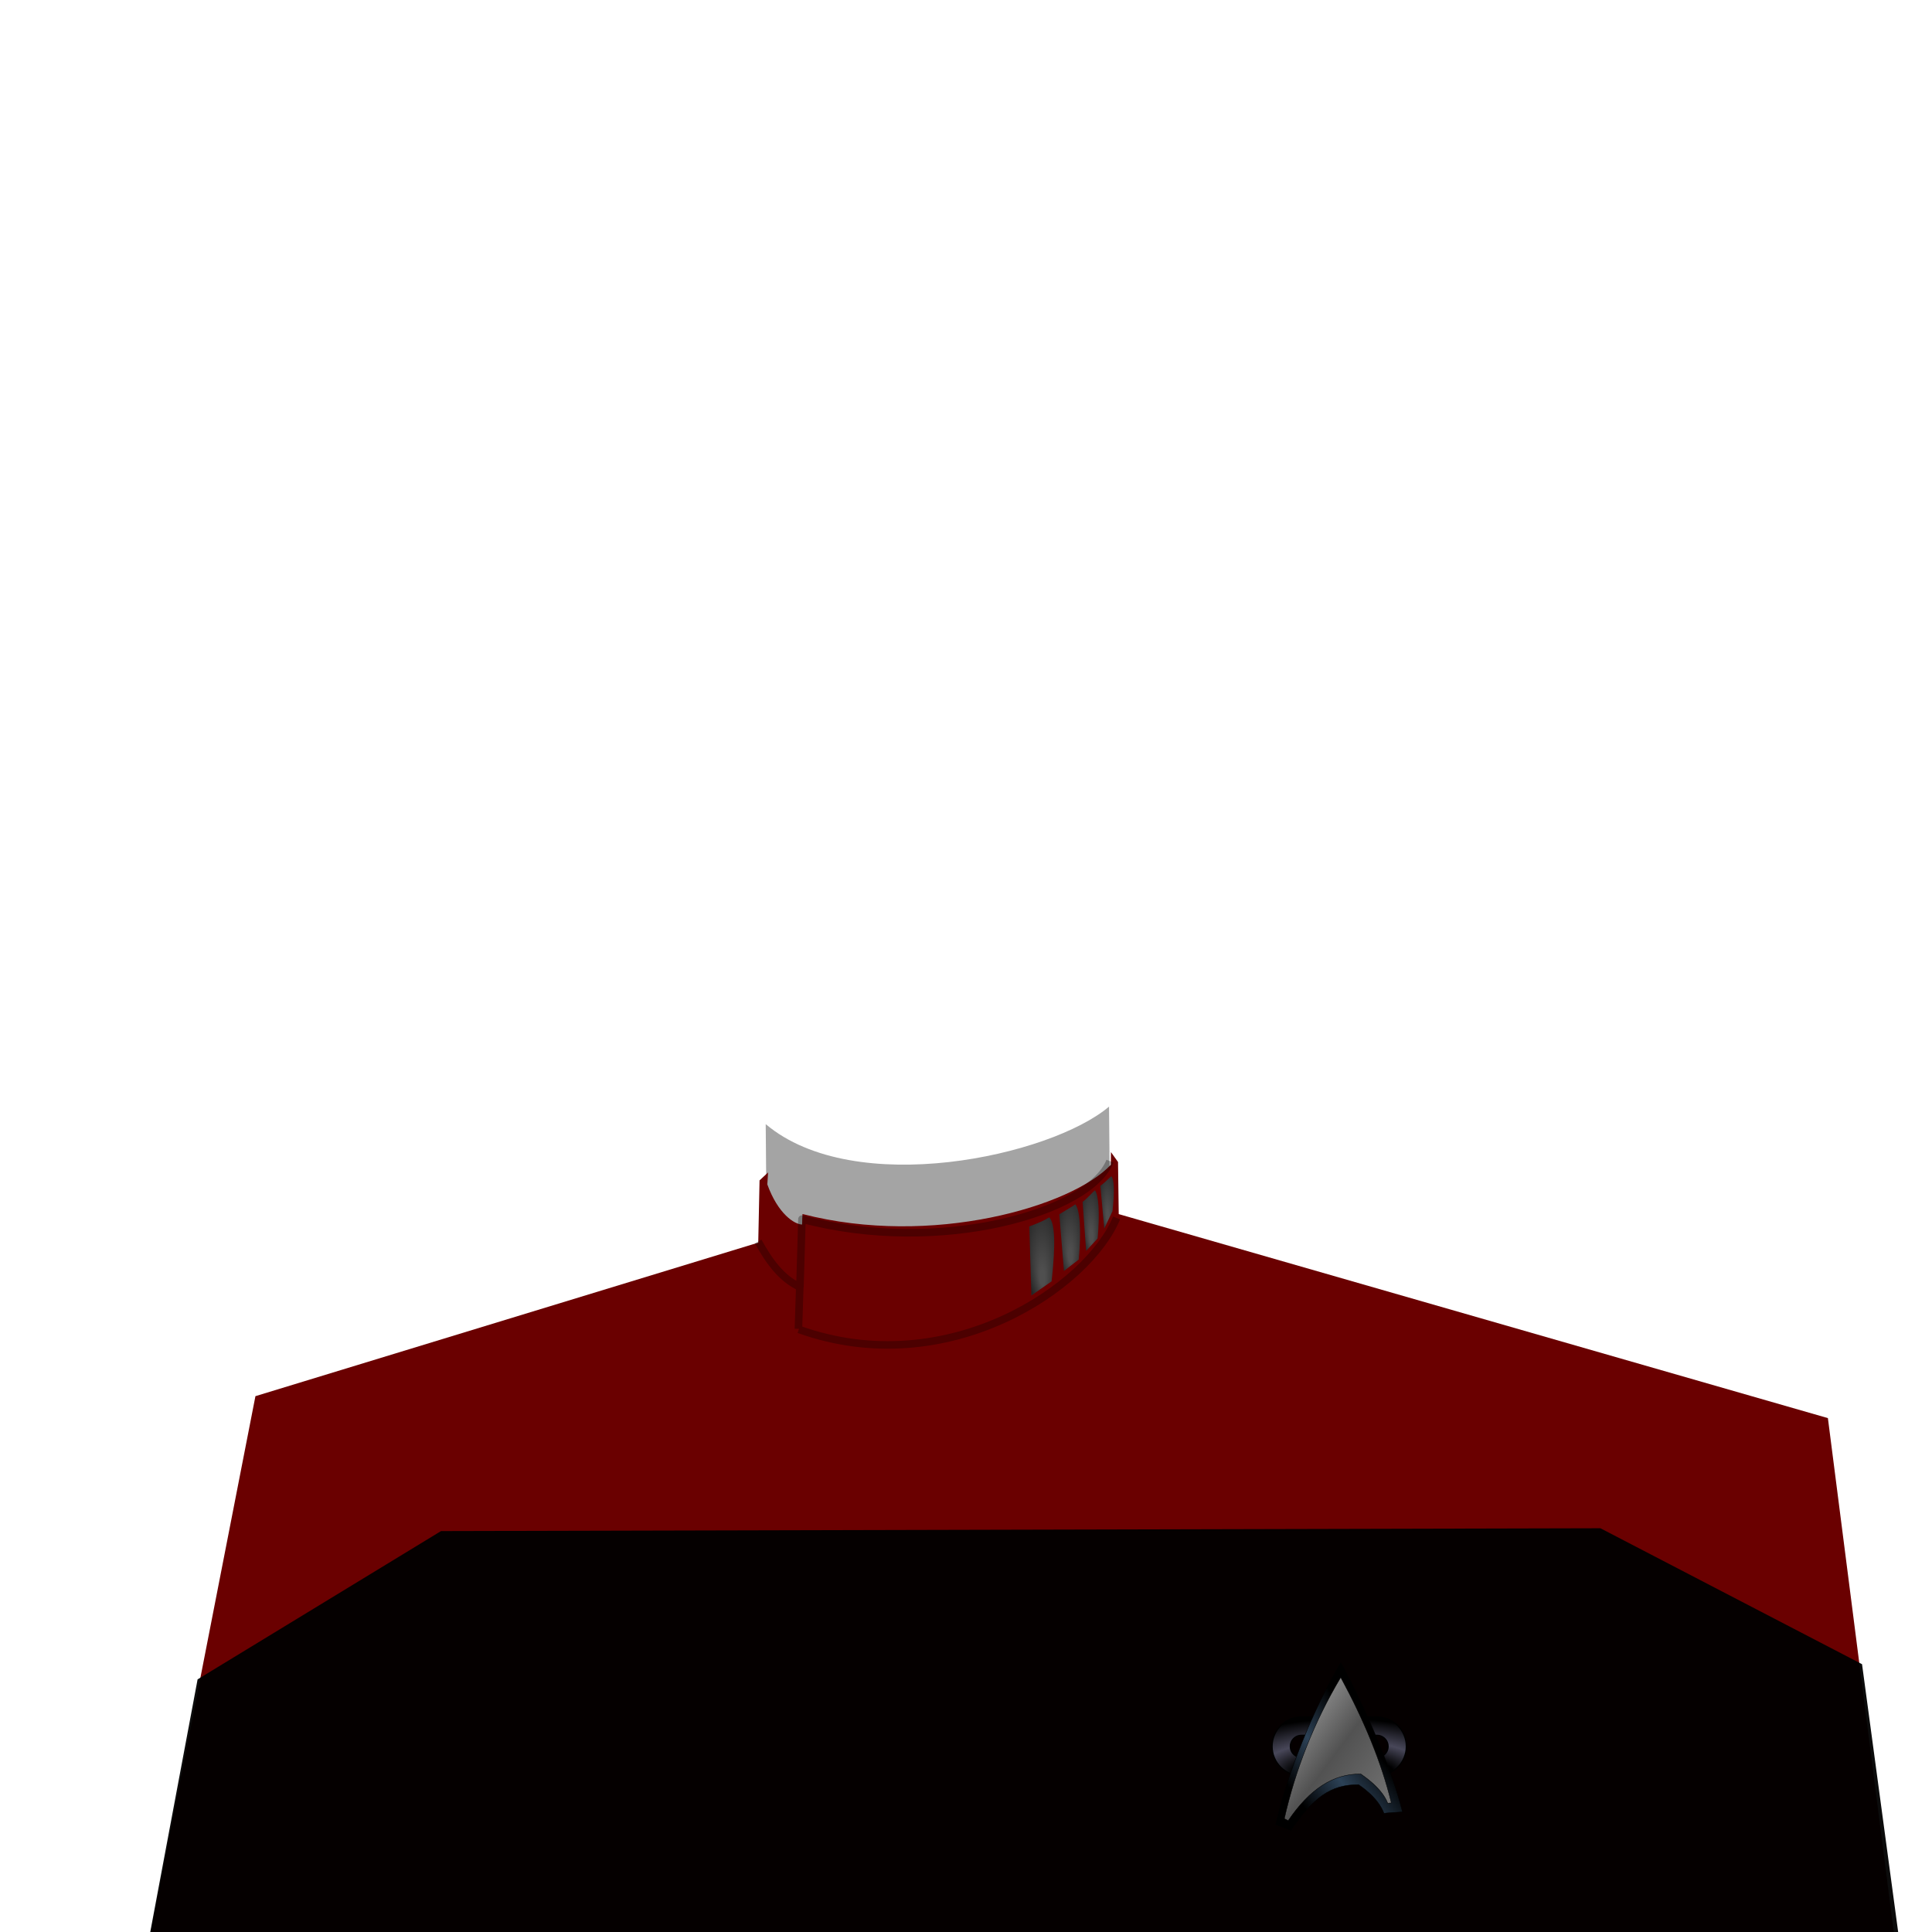
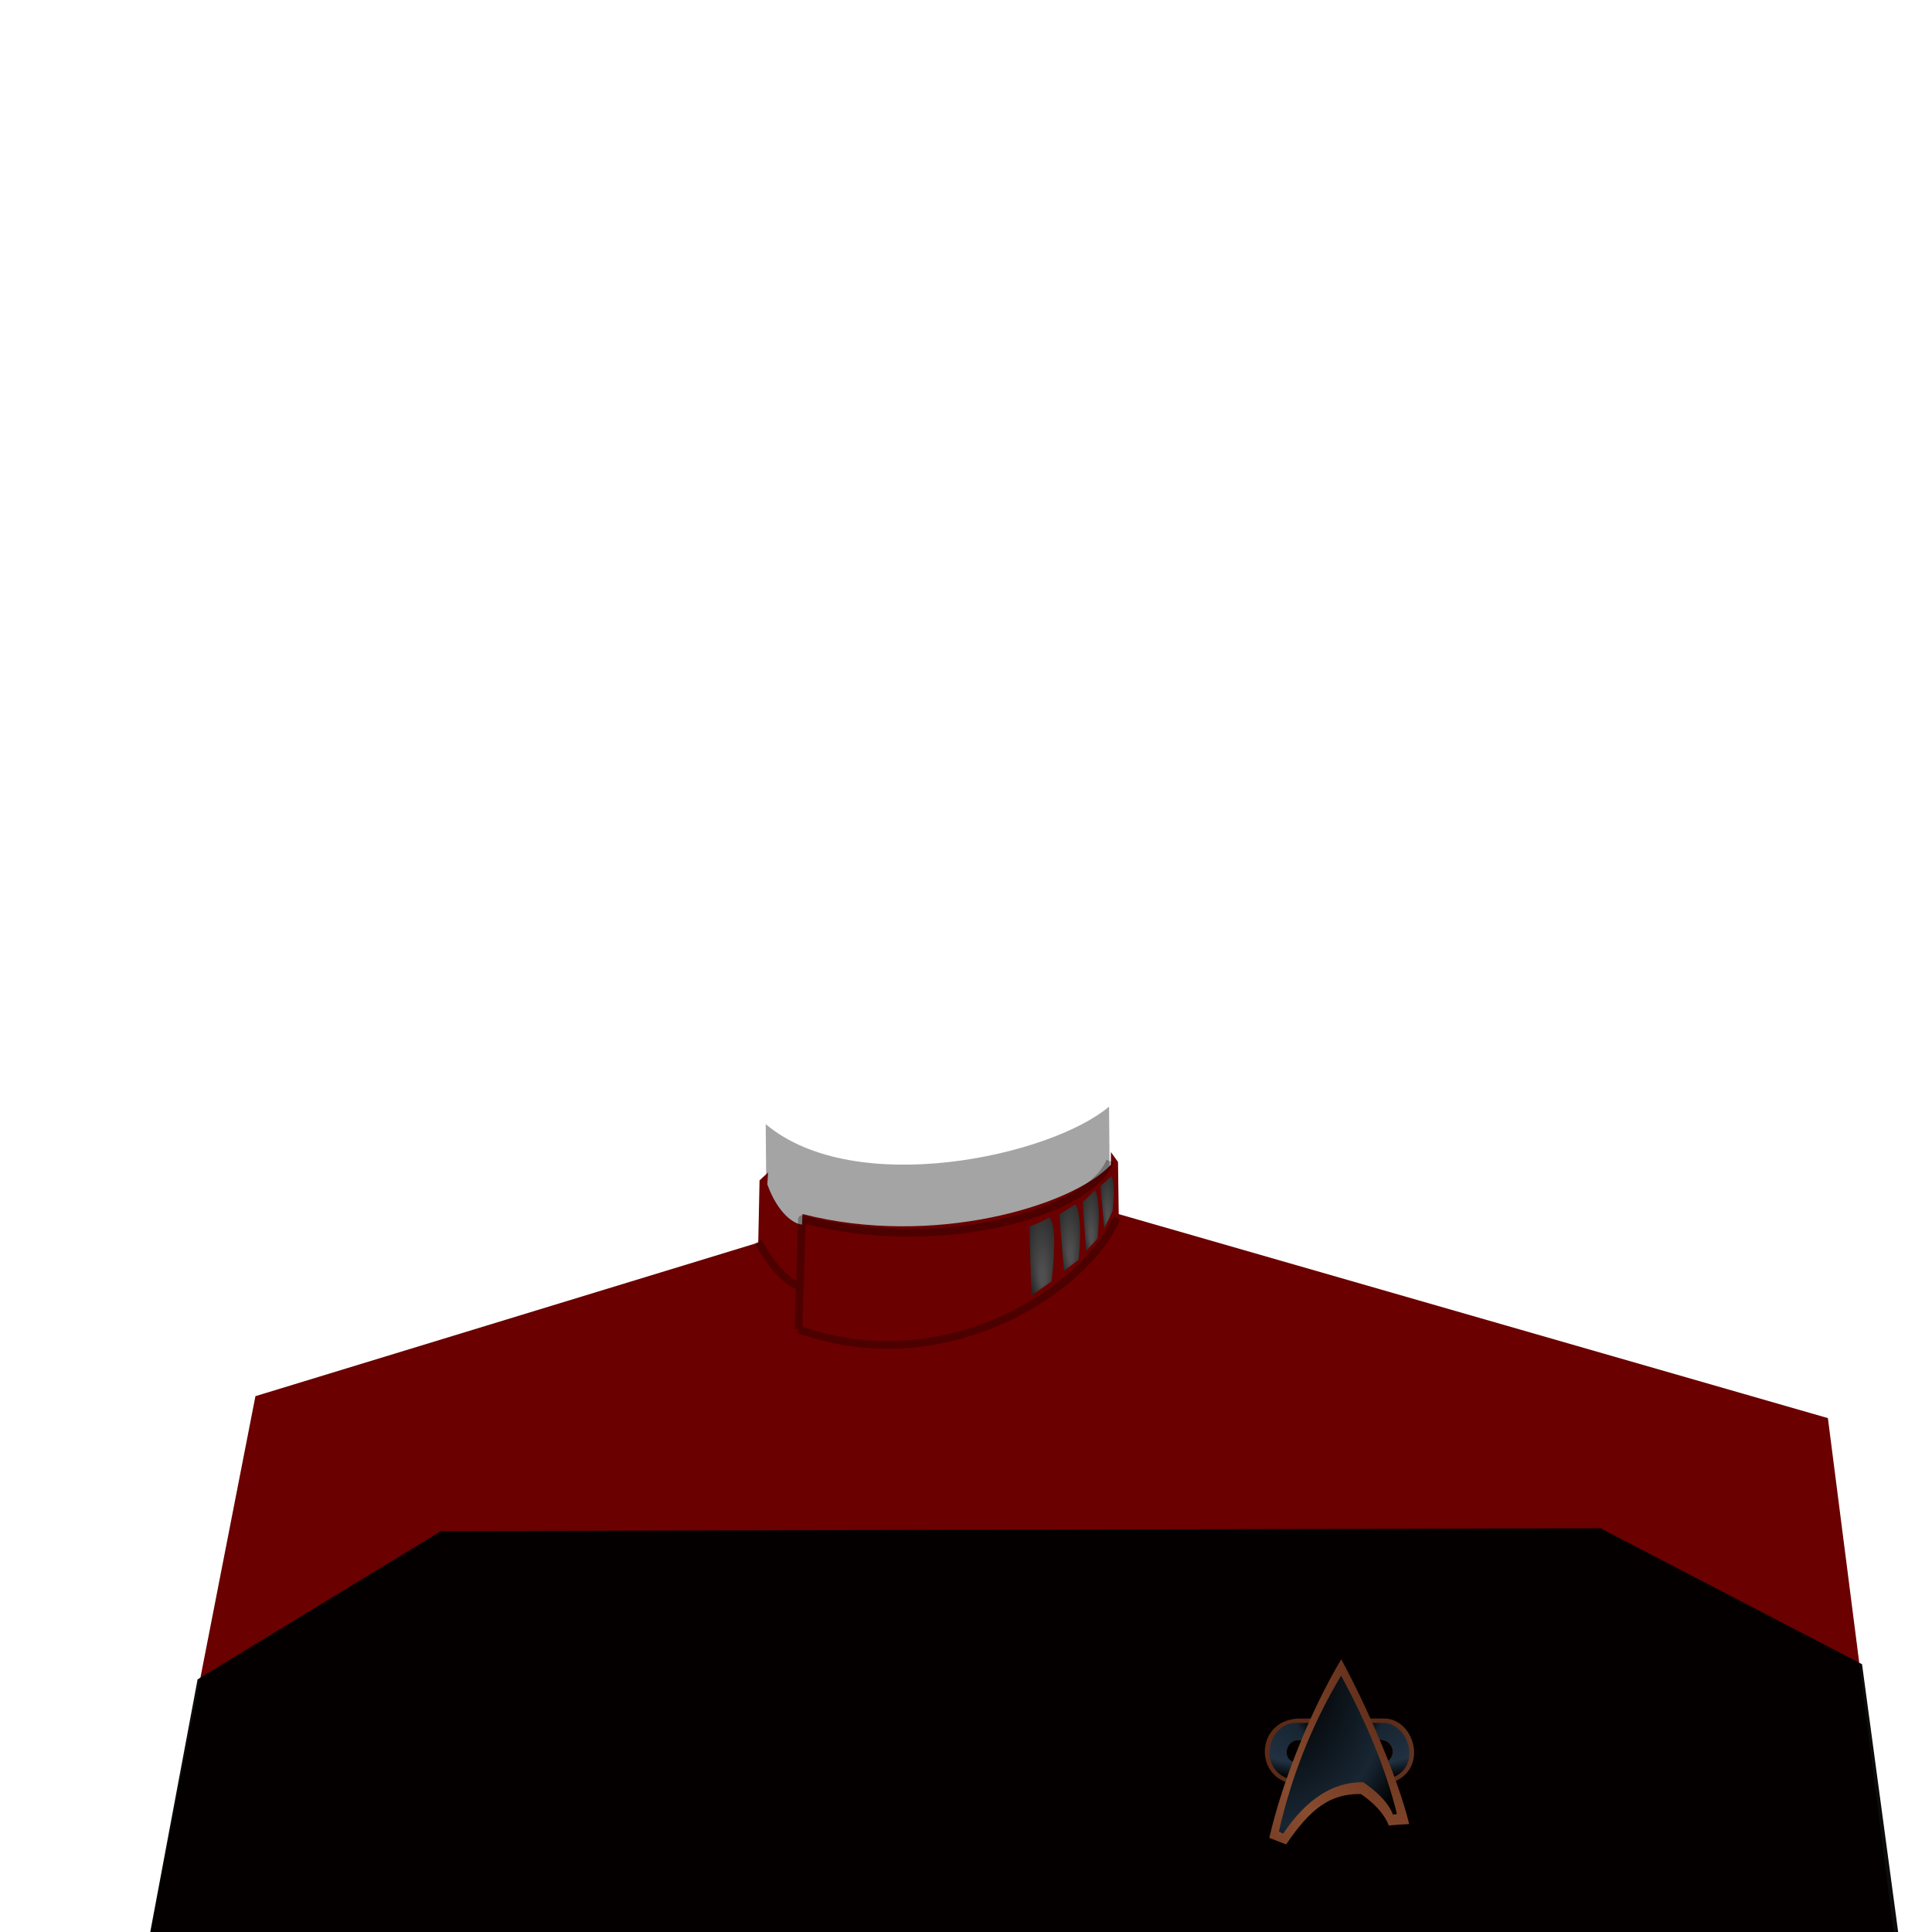
<svg xmlns="http://www.w3.org/2000/svg" width="512pt" height="512pt" viewBox="0 0 512 512">
  <style>
        .uniform-color {
            color: #6a0000;
        }
    </style>
  <defs>
    <radialGradient id="gradient0" gradientUnits="objectBoundingBox" cx="0.646" cy="-0.128" fx="0.464" fy="0.829" r="1.773" spreadMethod="reflect">
      <stop stop-color="#4f4f4f" offset="0.057" stop-opacity="1" />
      <stop stop-color="#232323" offset="0.423" stop-opacity="1" />
      <stop stop-color="#646464" offset="0.743" stop-opacity="1" />
      <stop stop-color="#767676" offset="0.984" stop-opacity="1" />
    </radialGradient>
    <radialGradient id="gradient1" gradientUnits="objectBoundingBox" cx="0.646" cy="-0.128" fx="0.464" fy="0.829" r="1.773" spreadMethod="reflect">
      <stop stop-color="#4f4f4f" offset="0.057" stop-opacity="1" />
      <stop stop-color="#232323" offset="0.423" stop-opacity="1" />
      <stop stop-color="#646464" offset="0.743" stop-opacity="1" />
      <stop stop-color="#767676" offset="0.984" stop-opacity="1" />
    </radialGradient>
    <radialGradient id="gradient2" gradientUnits="objectBoundingBox" cx="0.646" cy="-0.128" fx="0.464" fy="0.829" r="1.773" spreadMethod="reflect">
      <stop stop-color="#4f4f4f" offset="0.057" stop-opacity="1" />
      <stop stop-color="#232323" offset="0.423" stop-opacity="1" />
      <stop stop-color="#646464" offset="0.743" stop-opacity="1" />
      <stop stop-color="#767676" offset="0.984" stop-opacity="1" />
    </radialGradient>
    <radialGradient id="gradient3" gradientUnits="objectBoundingBox" cx="0.646" cy="-0.128" fx="0.464" fy="0.829" r="1.773" spreadMethod="reflect">
      <stop stop-color="#4f4f4f" offset="0.057" stop-opacity="1" />
      <stop stop-color="#232323" offset="0.423" stop-opacity="1" />
      <stop stop-color="#646464" offset="0.743" stop-opacity="1" />
      <stop stop-color="#767676" offset="0.984" stop-opacity="1" />
    </radialGradient>
-     <radialGradient id="gradient4" gradientUnits="objectBoundingBox" cx="0.526" cy="0.556" fx="0.543" fy="1.37" r="1.886" spreadMethod="reflect">
-       <stop stop-color="#000000" offset="0.231" stop-opacity="1" />
-       <stop stop-color="#484759" offset="0.374" stop-opacity="1" />
-       <stop stop-color="#000000" offset="0.574" stop-opacity="1" />
+     <linearGradient id="gradient4" gradientUnits="objectBoundingBox" x1="0.091" y1="-0.337" x2="2.342" y2="-0.337" spreadMethod="pad">
+       <stop stop-color="#5d2a17" offset="0.322" stop-opacity="1" />
+       <stop stop-color="#644130" offset="0.509" stop-opacity="1" />
+       <stop stop-color="#5d2a17" offset="0.699" stop-opacity="1" />
+     </linearGradient>
+     <radialGradient id="gradient5" gradientUnits="objectBoundingBox" cx="0.497" cy="-3.99680288865056e-15" fx="0.497" fy="-3.99680288865056e-15" r="1.276" spreadMethod="pad">
+       <stop stop-color="#000000" offset="0.148" stop-opacity="1" />
+       <stop stop-color="#182633" offset="0.242" stop-opacity="1" />
+       <stop stop-color="#213142" offset="0.605" stop-opacity="1" />
+       <stop stop-color="#000000" offset="0.805" stop-opacity="1" />
    </radialGradient>
-     <linearGradient id="gradient5" gradientUnits="objectBoundingBox" x1="0.993" y1="0.017" x2="0.01" y2="1.011" spreadMethod="pad">
-       <stop stop-color="#000000" offset="0.361" stop-opacity="1" />
-       <stop stop-color="#2c4156" offset="0.592" stop-opacity="1" />
-       <stop stop-color="#000000" offset="0.816" stop-opacity="1" />
-     </linearGradient>
-     <linearGradient id="gradient6" gradientUnits="objectBoundingBox" x1="0" y1="0" x2="1" y2="1" spreadMethod="pad">
-       <stop stop-color="#939393" offset="0.171" stop-opacity="1" />
-       <stop stop-color="#525252" offset="0.506" stop-opacity="1" />
-       <stop stop-color="#6f6f6f" offset="0.888" stop-opacity="1" />
-     </linearGradient>
+     <radialGradient id="gradient6" gradientUnits="objectBoundingBox" cx="1.002" cy="0.003" fx="1.002" fy="0.003" r="2.116" spreadMethod="pad">
+       <stop stop-color="#5d2a17" offset="0.112" stop-opacity="1" />
+       <stop stop-color="#884c2f" offset="0.522" stop-opacity="1" />
+       <stop stop-color="#5d2a17" offset="0.904" stop-opacity="1" />
+     </radialGradient>
+     <radialGradient id="gradient7" gradientUnits="objectBoundingBox" cx="0" cy="0" fx="0" fy="0" r="1.31" spreadMethod="pad">
+       <stop stop-color="#000000" offset="0.125" stop-opacity="1" />
+       <stop stop-color="#182633" offset="0.725" stop-opacity="1" />
+       <stop stop-color="#000000" offset="0.951" stop-opacity="1" />
+     </radialGradient>
  </defs>
  <path id="shape0" transform="translate(40.3125, 293.2656)" fill="#a4a4a4" fill-rule="evenodd" stroke-opacity="0" stroke="#000000" stroke-width="0" stroke-linecap="square" stroke-linejoin="bevel" d="M162.609 4.641C186.168 24.529 238.13 13.11 253.593 0L253.875 30.469L443.375 84.797L459.25 218.734L0 218.734L27.75 78.734L162.891 37.172Z" />
  <path id="shape01" transform="translate(39.942, 305.3222)" fill="currentColor" class="uniform-color" fill-rule="evenodd" stroke-opacity="0" stroke="#000000" stroke-width="0" stroke-linecap="square" stroke-linejoin="bevel" d="M163.406 8.552C166.22 16.352 170.568 19.148 172.634 19.192C172.619 18.406 172.698 16.925 172.732 16.406C207.045 25.259 244.013 14.427 254.437 3.365L254.478 0L256.346 2.621L256.531 16.427L444.469 70.49L461.92 206.678L0 206.678L27.75 64.677L161 23.99L161.347 7.489L163.609 5.388Z" />
-   <path id="shape1" transform="translate(37.125, 405)" fill="#000000" fill-opacity="0.953" fill-rule="evenodd" stroke="none" stroke-width="4" stroke-linecap="square" stroke-linejoin="bevel" d="M79.75 0.75L15.239 40.046L0 121.375L467.375 117.875L456.335 36.027L387 0Z" />
+   <path id="shape1" transform="translate(37.125, 405)" fill="#000000" fill-opacity="0.953" fill-rule="evenodd" stroke-opacity="0" stroke="#000000" stroke-width="0" stroke-linecap="square" stroke-linejoin="bevel" d="M79.75 0.75L15.239 40.046L0 121.375L467.375 117.875L456.335 36.027L387 0Z" />
  <path id="shape2" transform="translate(200.9277, 307.7187)" fill="none" stroke-opacity="0.286" stroke="#000000" stroke-width="2" stroke-linecap="butt" stroke-linejoin="round" d="M93.228 0C87.986 13.525 48.151 25.117 11.596 15.359L11.058 33.41M0 21.287C2.827 26.411 6.048 31.02 11.021 33.338L10.666 44.438M10.769 44.581C50.291 58.767 87.528 33.233 94.978 15.047" />
  <path id="shape032" transform="matrix(0.002958687 -0.000102515 8.95169845795023e-05 0.002583552 272.6144 322.798)" fill="url(#gradient0)" fill-rule="evenodd" stroke="#3f3f3f" stroke-width="2.88" stroke-linecap="square" stroke-linejoin="bevel" d="M30.74 857.721C865.087 544.185 1467.45 258.278 1837.83 0C2333.97 594.402 2339.54 2782.22 1854.54 6563.44L0 7942.42Z" />
  <path id="shape0321" transform="matrix(0.002246031 -7.78222930069322e-05 7.99758789846121e-05 0.002308186 280.6429 319.3052)" fill="url(#gradient1)" fill-rule="evenodd" stroke="#3f3f3f" stroke-width="2.88" stroke-linecap="square" stroke-linejoin="bevel" d="M0 1085.74C264.666 909.658 1557.68 258.278 1928.06 0C2424.2 594.402 2559.31 2930.18 2106.37 6349.8L309.957 7599.95Z" />
  <path id="shape0322" transform="matrix(0.001866386 -6.46680248817875e-05 6.6457591164257e-05 0.001918034 286.7951 315.5585)" fill="url(#gradient2)" fill-rule="evenodd" stroke="#3f3f3f" stroke-width="2.88" stroke-linecap="square" stroke-linejoin="bevel" d="M0 1537.18C864.219 934.531 1440.04 258.278 1810.42 0C2306.56 594.402 2405.9 3239.46 1952.96 6659.08L258.35 8328.47Z" />
  <path id="shape0323" transform="matrix(0.001560728 -5.40773535509203e-05 4.99393070076713e-05 0.0014413 291.5217 311.825)" fill="url(#gradient3)" fill-rule="evenodd" stroke="#3f3f3f" stroke-width="2.88" stroke-linecap="square" stroke-linejoin="bevel" d="M0 1678.94C864.219 1076.3 1553.99 258.278 1924.37 0C2420.51 594.402 2369.64 2988.97 1916.7 6408.59L406.925 9563.41Z" />
-   <g id="group0" transform="translate(338.0625, 440.5975)" fill="none">
-     <rect id="shape02" transform="matrix(0.04478504 0 0 0.04478504 1.479624 16.82981)" fill="none" stroke="#000000" stroke-width="115.2" stroke-linecap="round" stroke-linejoin="round" width="686.452" height="239.321" rx="120.089" ry="119.66" />
-     <rect id="shape011" transform="matrix(0.04478504 0 0 0.04478504 1.471867 16.85757)" fill="none" stroke="url(#gradient4)" stroke-width="100.8" stroke-linecap="round" stroke-linejoin="round" width="686.452" height="239.321" rx="120.089" ry="119.66" />
-     <path id="shape0111" transform="matrix(0.02846884 0 0 0.02846884 0 0)" fill="url(#gradient5)" stroke="#000000" stroke-width="3.6" stroke-linecap="square" stroke-linejoin="miter" stroke-miterlimit="2.16" d="M607.047 0C346.659 436.964 105.655 1042.06 0 1507.2L142.106 1562.39C345.783 1260.7 512.843 1132.91 772.803 1136.87C785.223 1147.75 949.141 1247.76 1008.39 1403.06C1019.32 1399.56 1164.43 1391.34 1180.23 1390.13C1084.13 997.108 828.11 408.079 607.047 0Z" />
-     <path id="shape012" transform="matrix(0.02846884 0 0 0.02846884 2.305328 3.926256)" fill="url(#gradient6)" stroke="#000000" stroke-width="3.6" stroke-linecap="square" stroke-linejoin="miter" stroke-miterlimit="2.16" d="M524.808 0C271.784 424.606 102.667 863.026 0 1315.01L35.76 1333.27C233.677 1040.11 458.94 895.45 711.548 899.296C723.617 909.867 905.36 1022.09 962.929 1173C969.51 1170.7 980.475 1168.97 995.828 1167.79C902.447 785.888 739.62 396.538 524.808 0Z" />
+   <g id="group0" transform="matrix(0.04940665 0 0 0.04940665 335.1867 439.7253)" fill="none">
+     <path id="shape02" transform="translate(4.41958127339603e-06, 317.519)" fill="url(#gradient4)" fill-rule="evenodd" stroke-opacity="0" stroke="#000000" stroke-width="0" stroke-linecap="square" stroke-linejoin="bevel" d="M178.66 114.964C110.765 110.604 79.887 230.334 177.205 238.711L613.355 244.543C715.583 236.51 706.413 112.739 612.375 113.705ZM635.223 0.032C815.826 -3.658 892.75 315.848 635.223 354.812L176.583 354.812C-61.889 338.558 -55.814 13.225 176.583 0.572Z" />
+     <path id="shape011" transform="translate(25.54542, 341.0322)" fill="url(#gradient5)" fill-rule="evenodd" stroke-opacity="0" stroke="#000000" stroke-width="0" stroke-linecap="square" stroke-linejoin="bevel" d="M154.777 93.517C86.882 89.157 56.004 208.887 153.322 217.264L588.032 222.377C690.26 214.344 681.809 88.412 587.771 89.378ZM614.935 0C762.959 10.161 833.066 287.741 592.085 308.709L126.065 306.011C-68.487 268.157 -16.34 5.467 136.855 0.01Z" />
+     <path id="shape0111" transform="matrix(0.6356773 0 0 0.6356773 24.11548 0)" fill="url(#gradient6)" stroke-opacity="0" stroke="#000000" stroke-width="0" stroke-linecap="square" stroke-linejoin="bevel" d="M607.047 0C346.659 436.964 105.655 1042.06 0 1507.2L142.106 1562.39C345.783 1260.7 512.843 1132.91 772.803 1136.87C785.223 1147.75 949.141 1247.76 1008.39 1403.06C1019.32 1399.56 1164.43 1391.34 1180.23 1390.13C1084.13 997.108 828.11 408.079 607.047 0Z" />
+     <path id="shape012" transform="matrix(0.6356773 0 0 0.6356773 75.59089 87.66892)" fill="url(#gradient7)" stroke-opacity="0" stroke="#000000" stroke-width="0" stroke-linecap="square" stroke-linejoin="bevel" d="M524.808 0C271.784 424.606 102.667 863.026 0 1315.01L35.76 1333.27C233.677 1040.11 458.94 895.45 711.548 899.296C723.617 909.867 905.36 1022.09 962.929 1173C969.51 1170.7 980.475 1168.97 995.828 1167.79C902.447 785.888 739.62 396.538 524.808 0Z" />
  </g>
</svg>
